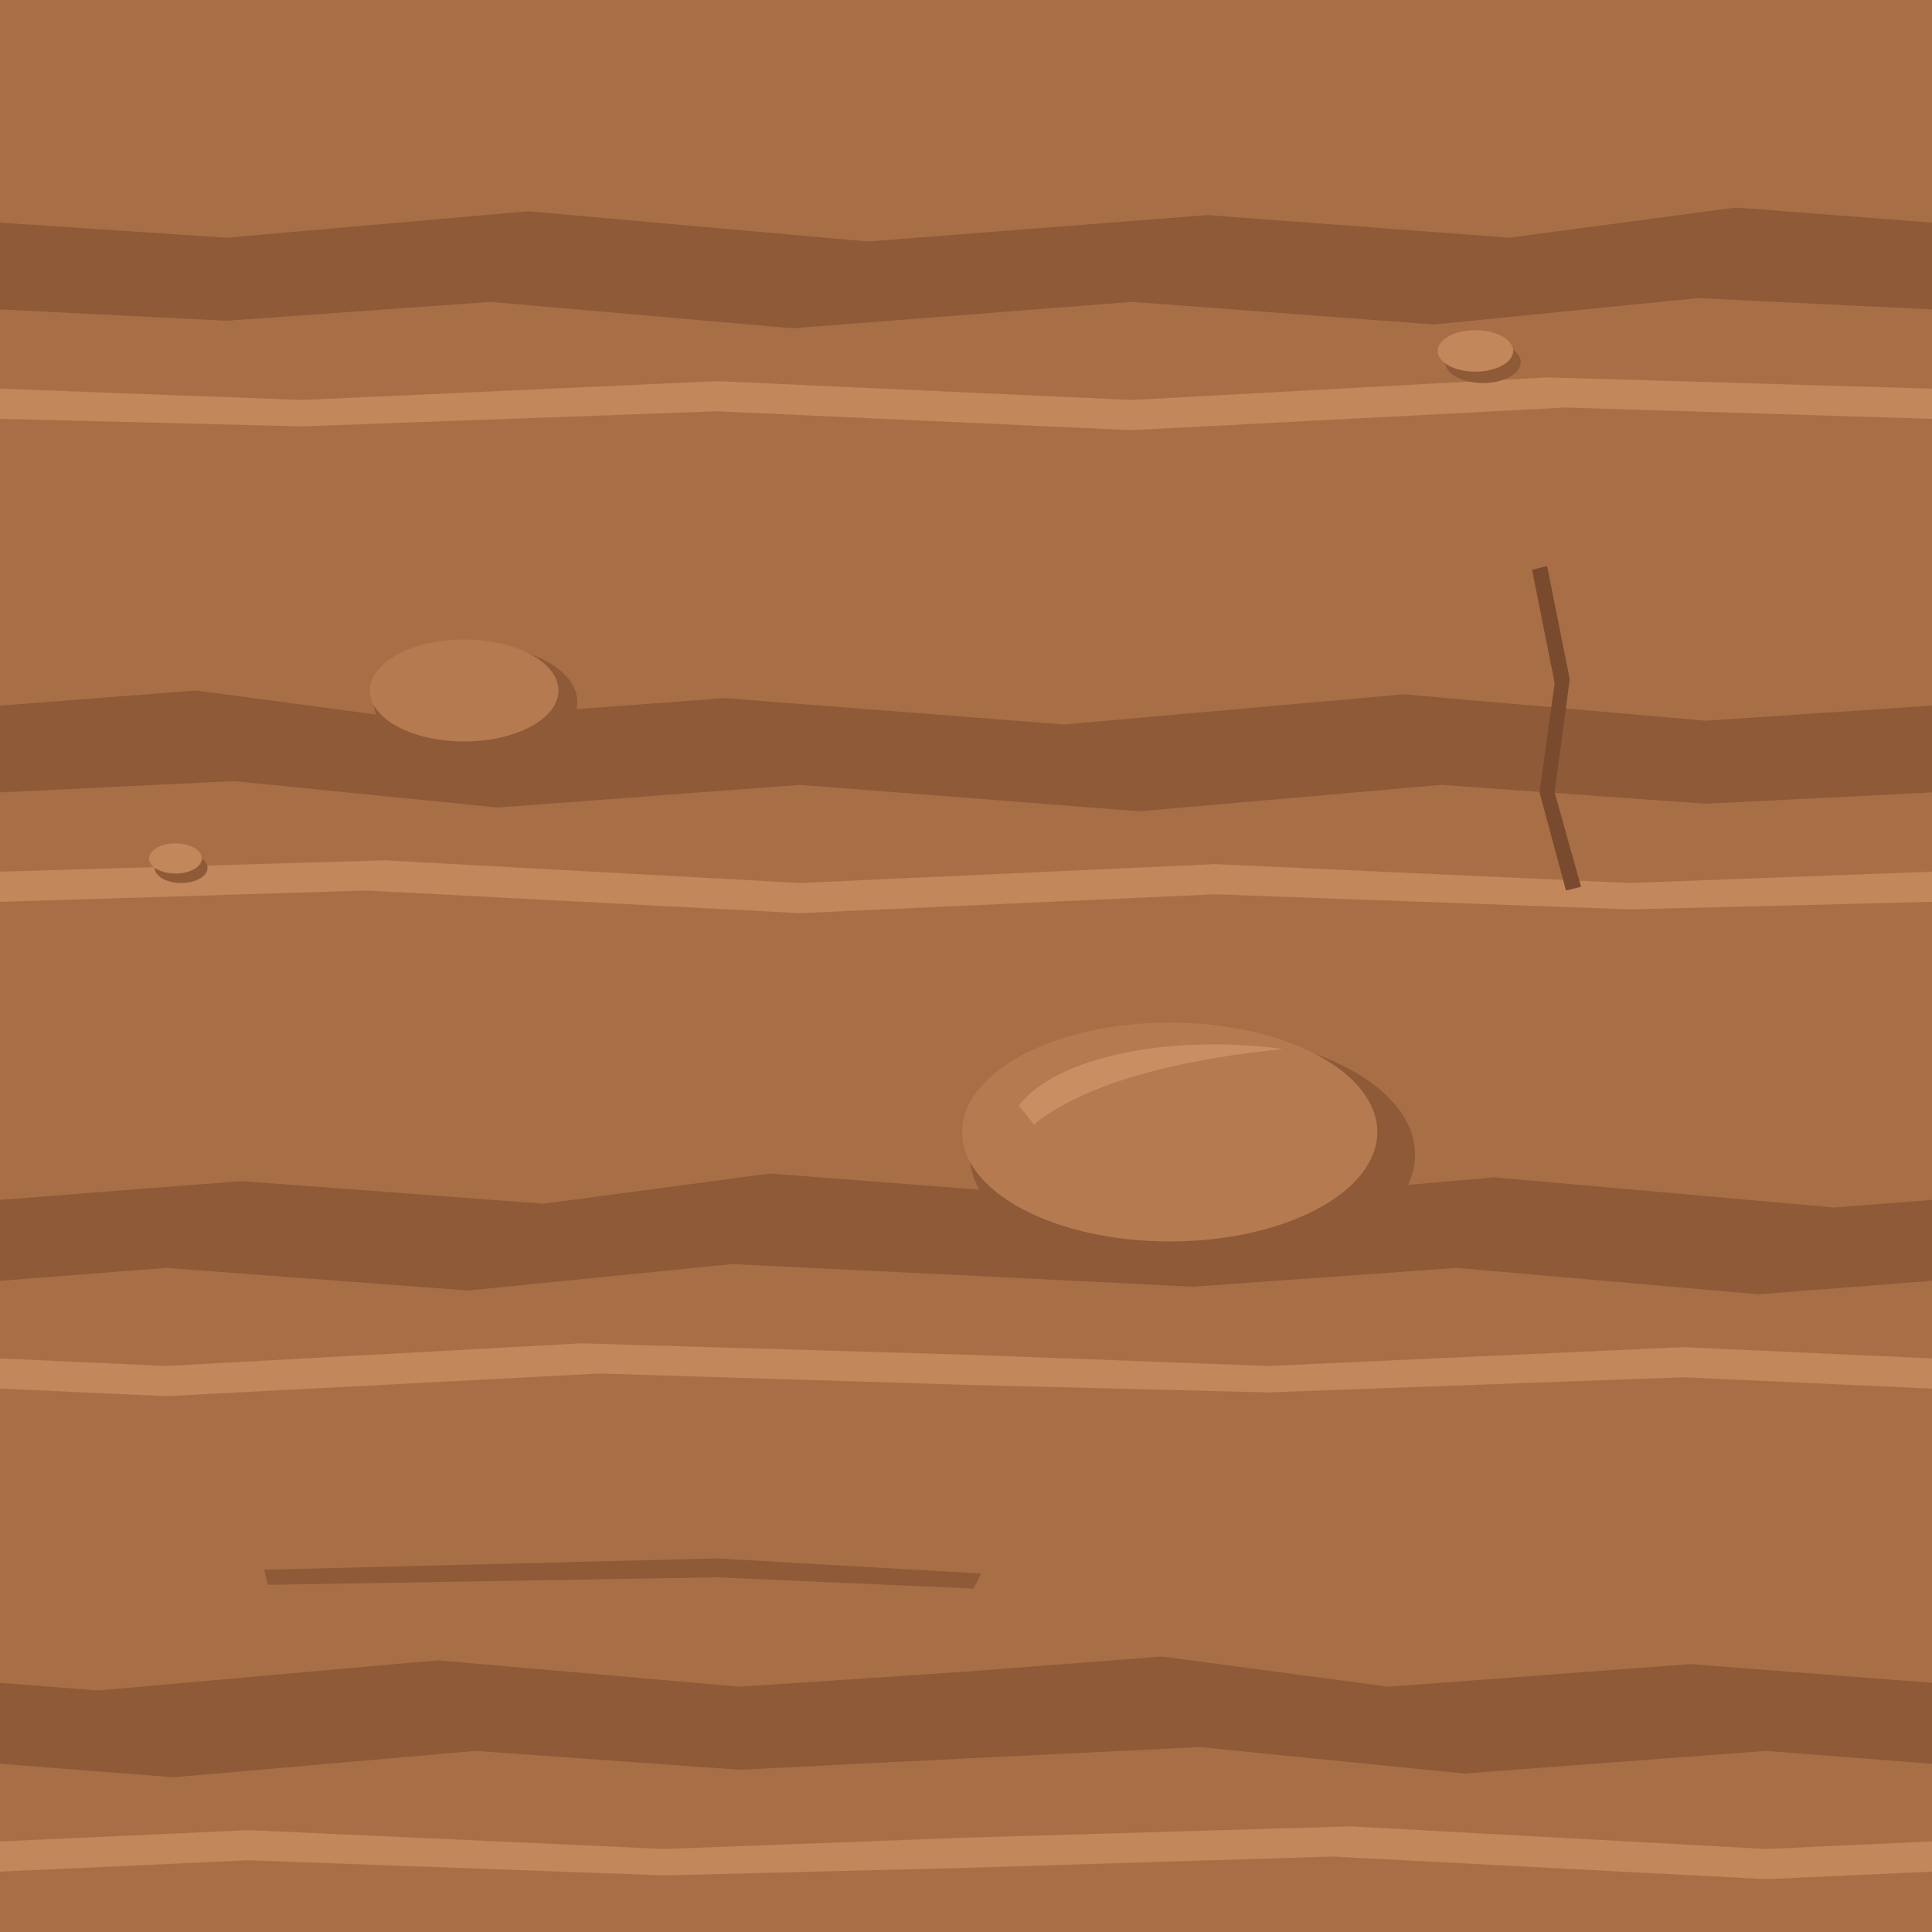
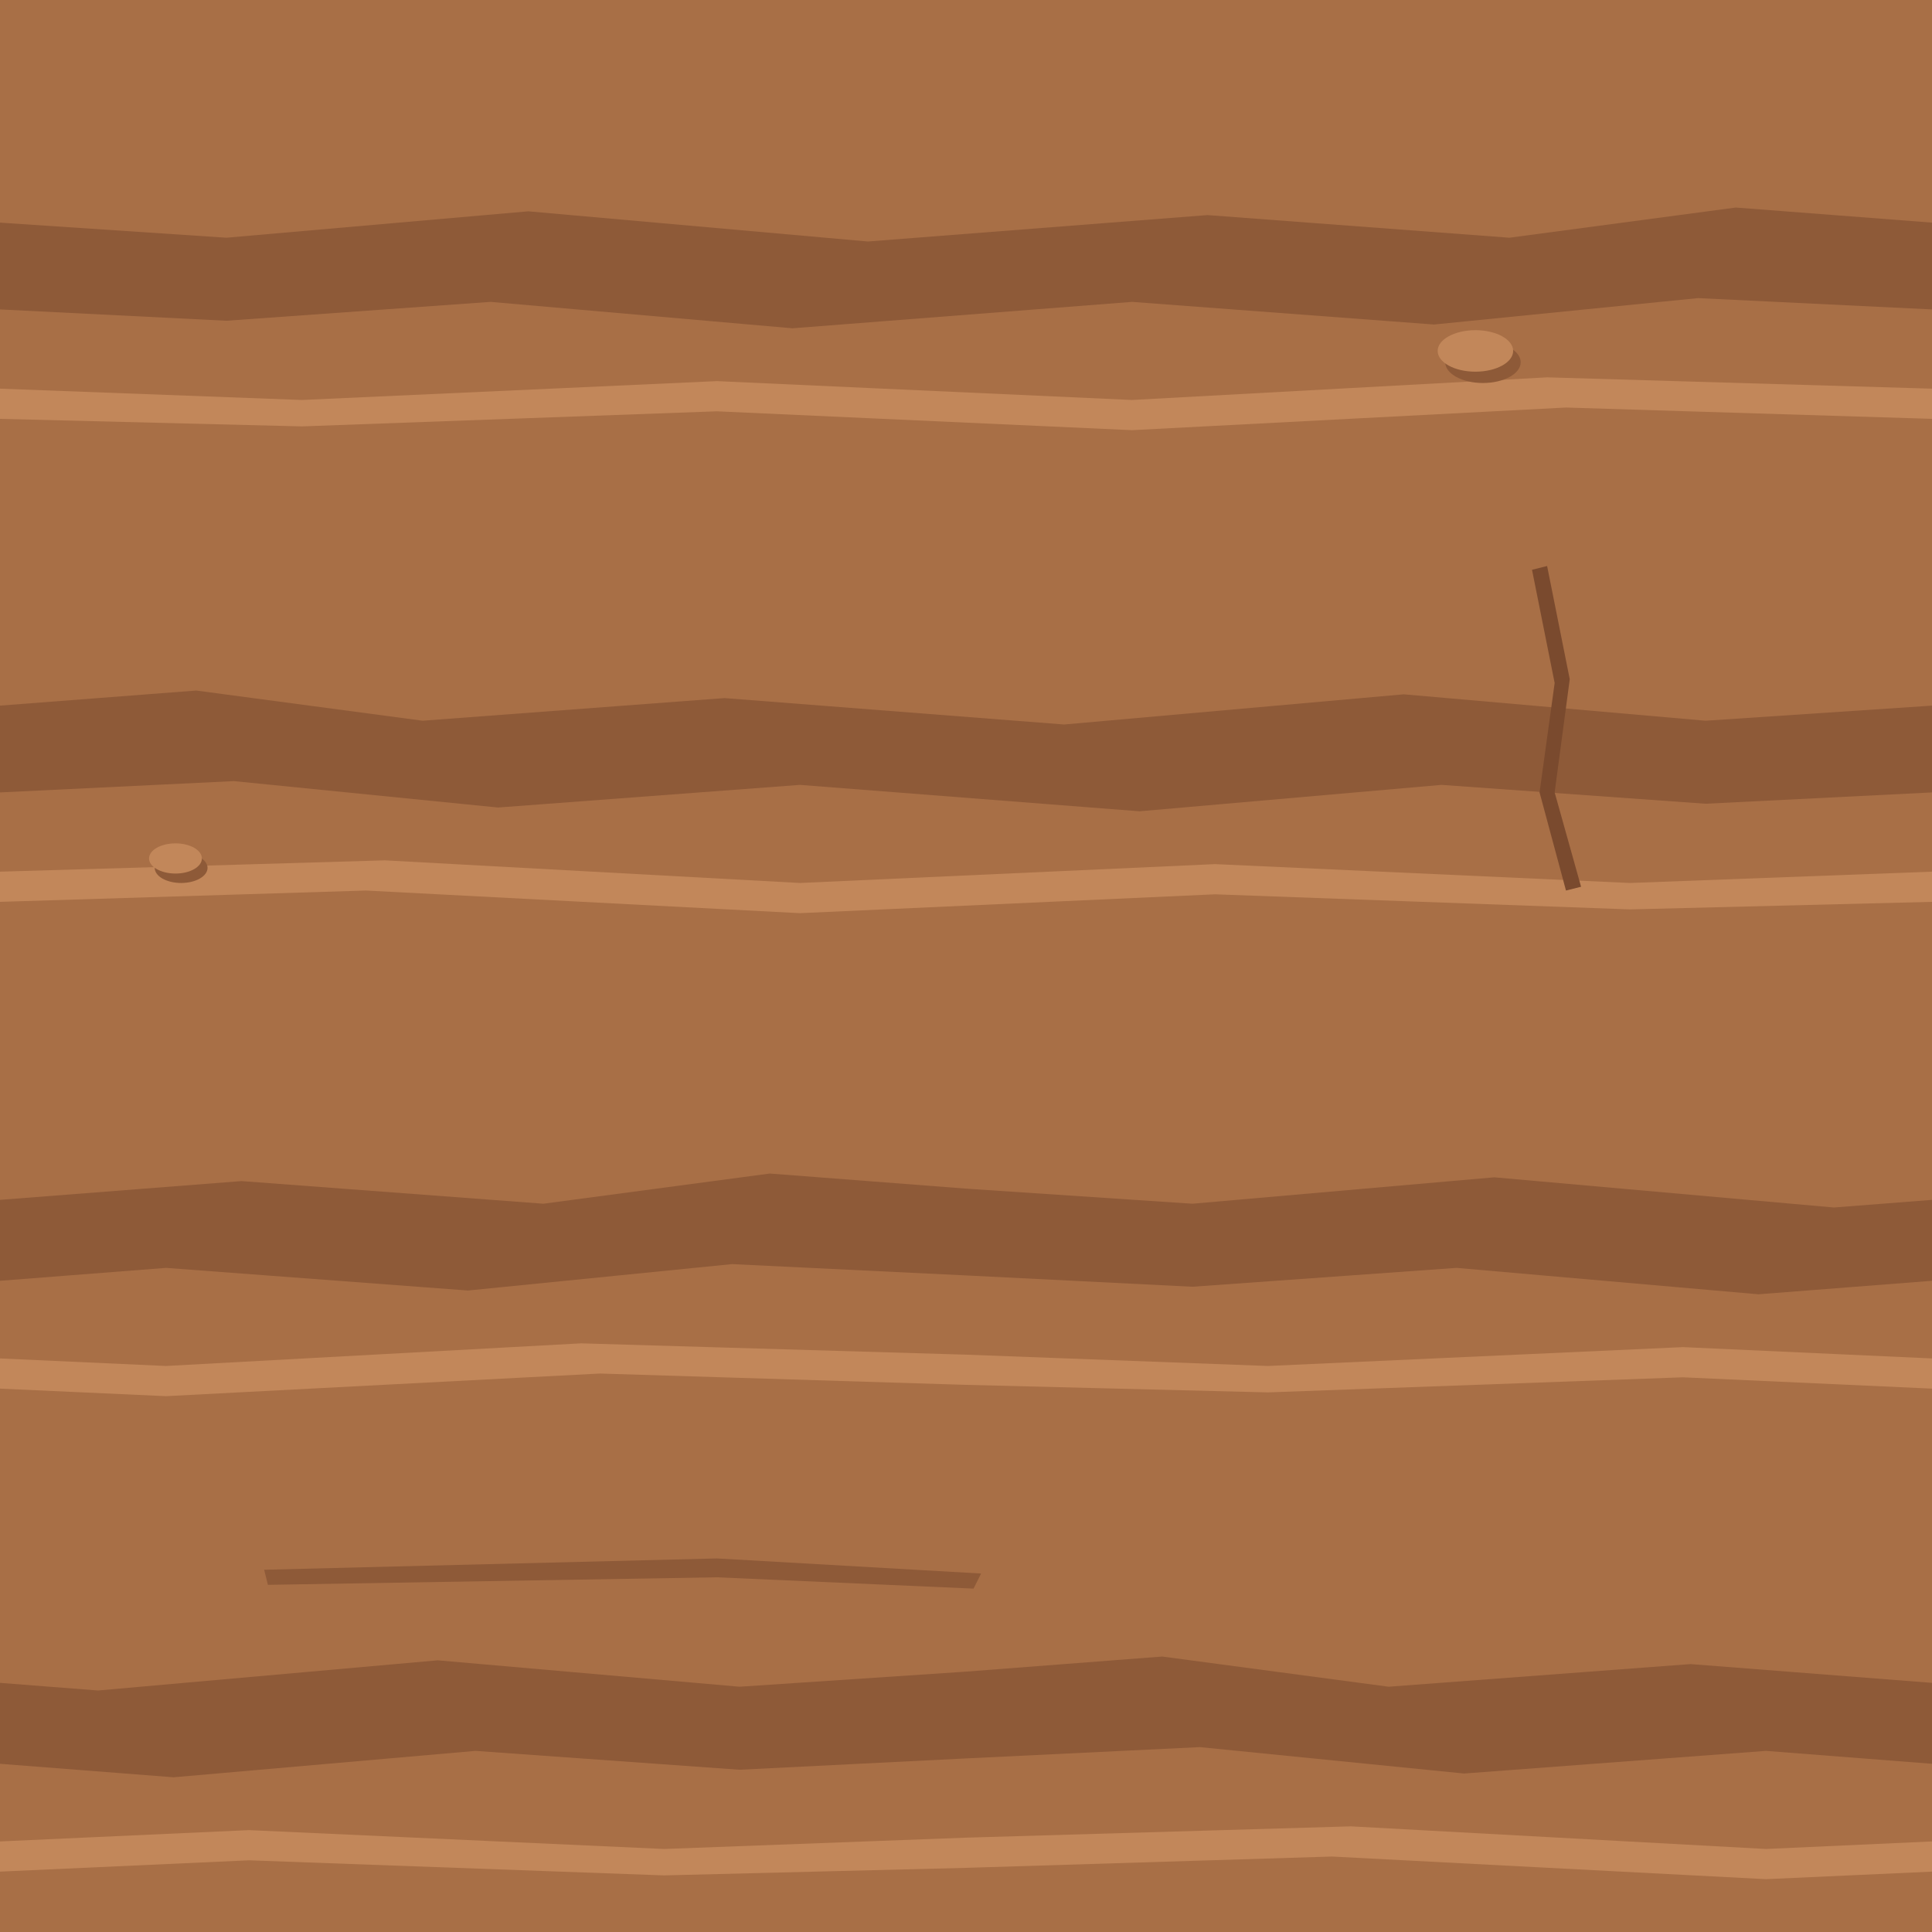
<svg xmlns="http://www.w3.org/2000/svg" viewBox="0 0 1024 1024" width="1024" height="1024">
  <defs>
    <g id="band">
      <path fill="#8e5a38" d="M0,118 L120,126 L280,112 L460,128 L640,114 L800,126 L920,110 L1024,118 L1024,164 L900,158 L760,172 L600,160 L420,174 L260,160 L120,170 L0,164 Z" />
      <path fill="#c2875a" d="M0,206 L160,212 L380,202 L600,212 L820,200 L1024,206 L1024,222 L830,216 L600,228 L380,218 L160,226 L0,222 Z" />
    </g>
  </defs>
  <rect width="1024" height="1024" fill="#a86f46" />
  <use href="#band" />
  <use href="#band" transform="translate(1024 256) scale(-1 1)" />
  <use href="#band" transform="translate(512 512)" />
  <use href="#band" transform="translate(-512 512)" />
  <use href="#band" transform="translate(1536 768) scale(-1 1)" />
  <use href="#band" transform="translate(512 768) scale(-1 1)" />
-   <ellipse fill="#8e5a38" cx="632" cy="612" rx="118" ry="64" />
-   <ellipse fill="#b57a50" cx="620" cy="600" rx="110" ry="58" />
-   <path fill="#c98f63" d="M540,586 C560,560 620,548 680,556 C640,560 580,570 548,596 Z" />
-   <ellipse fill="#8e5a38" cx="252" cy="372" rx="54" ry="30" />
-   <ellipse fill="#b57a50" cx="246" cy="366" rx="50" ry="27" />
  <path fill="#7a4a2e" d="M820,300 L832,360 L824,420 L838,470 L830,472 L816,420 L824,362 L812,302 Z" />
  <path fill="#8e5a38" d="M140,832 L380,826 L520,834 L516,842 L380,836 L142,840 Z" />
  <ellipse fill="#8e5a38" cx="786" cy="192" rx="20" ry="11" />
  <ellipse fill="#c2875a" cx="782" cy="186" rx="20" ry="11" />
  <ellipse fill="#8e5a38" cx="96" cy="460" rx="14" ry="8" />
  <ellipse fill="#c2875a" cx="93" cy="455" rx="14" ry="8" />
</svg>
